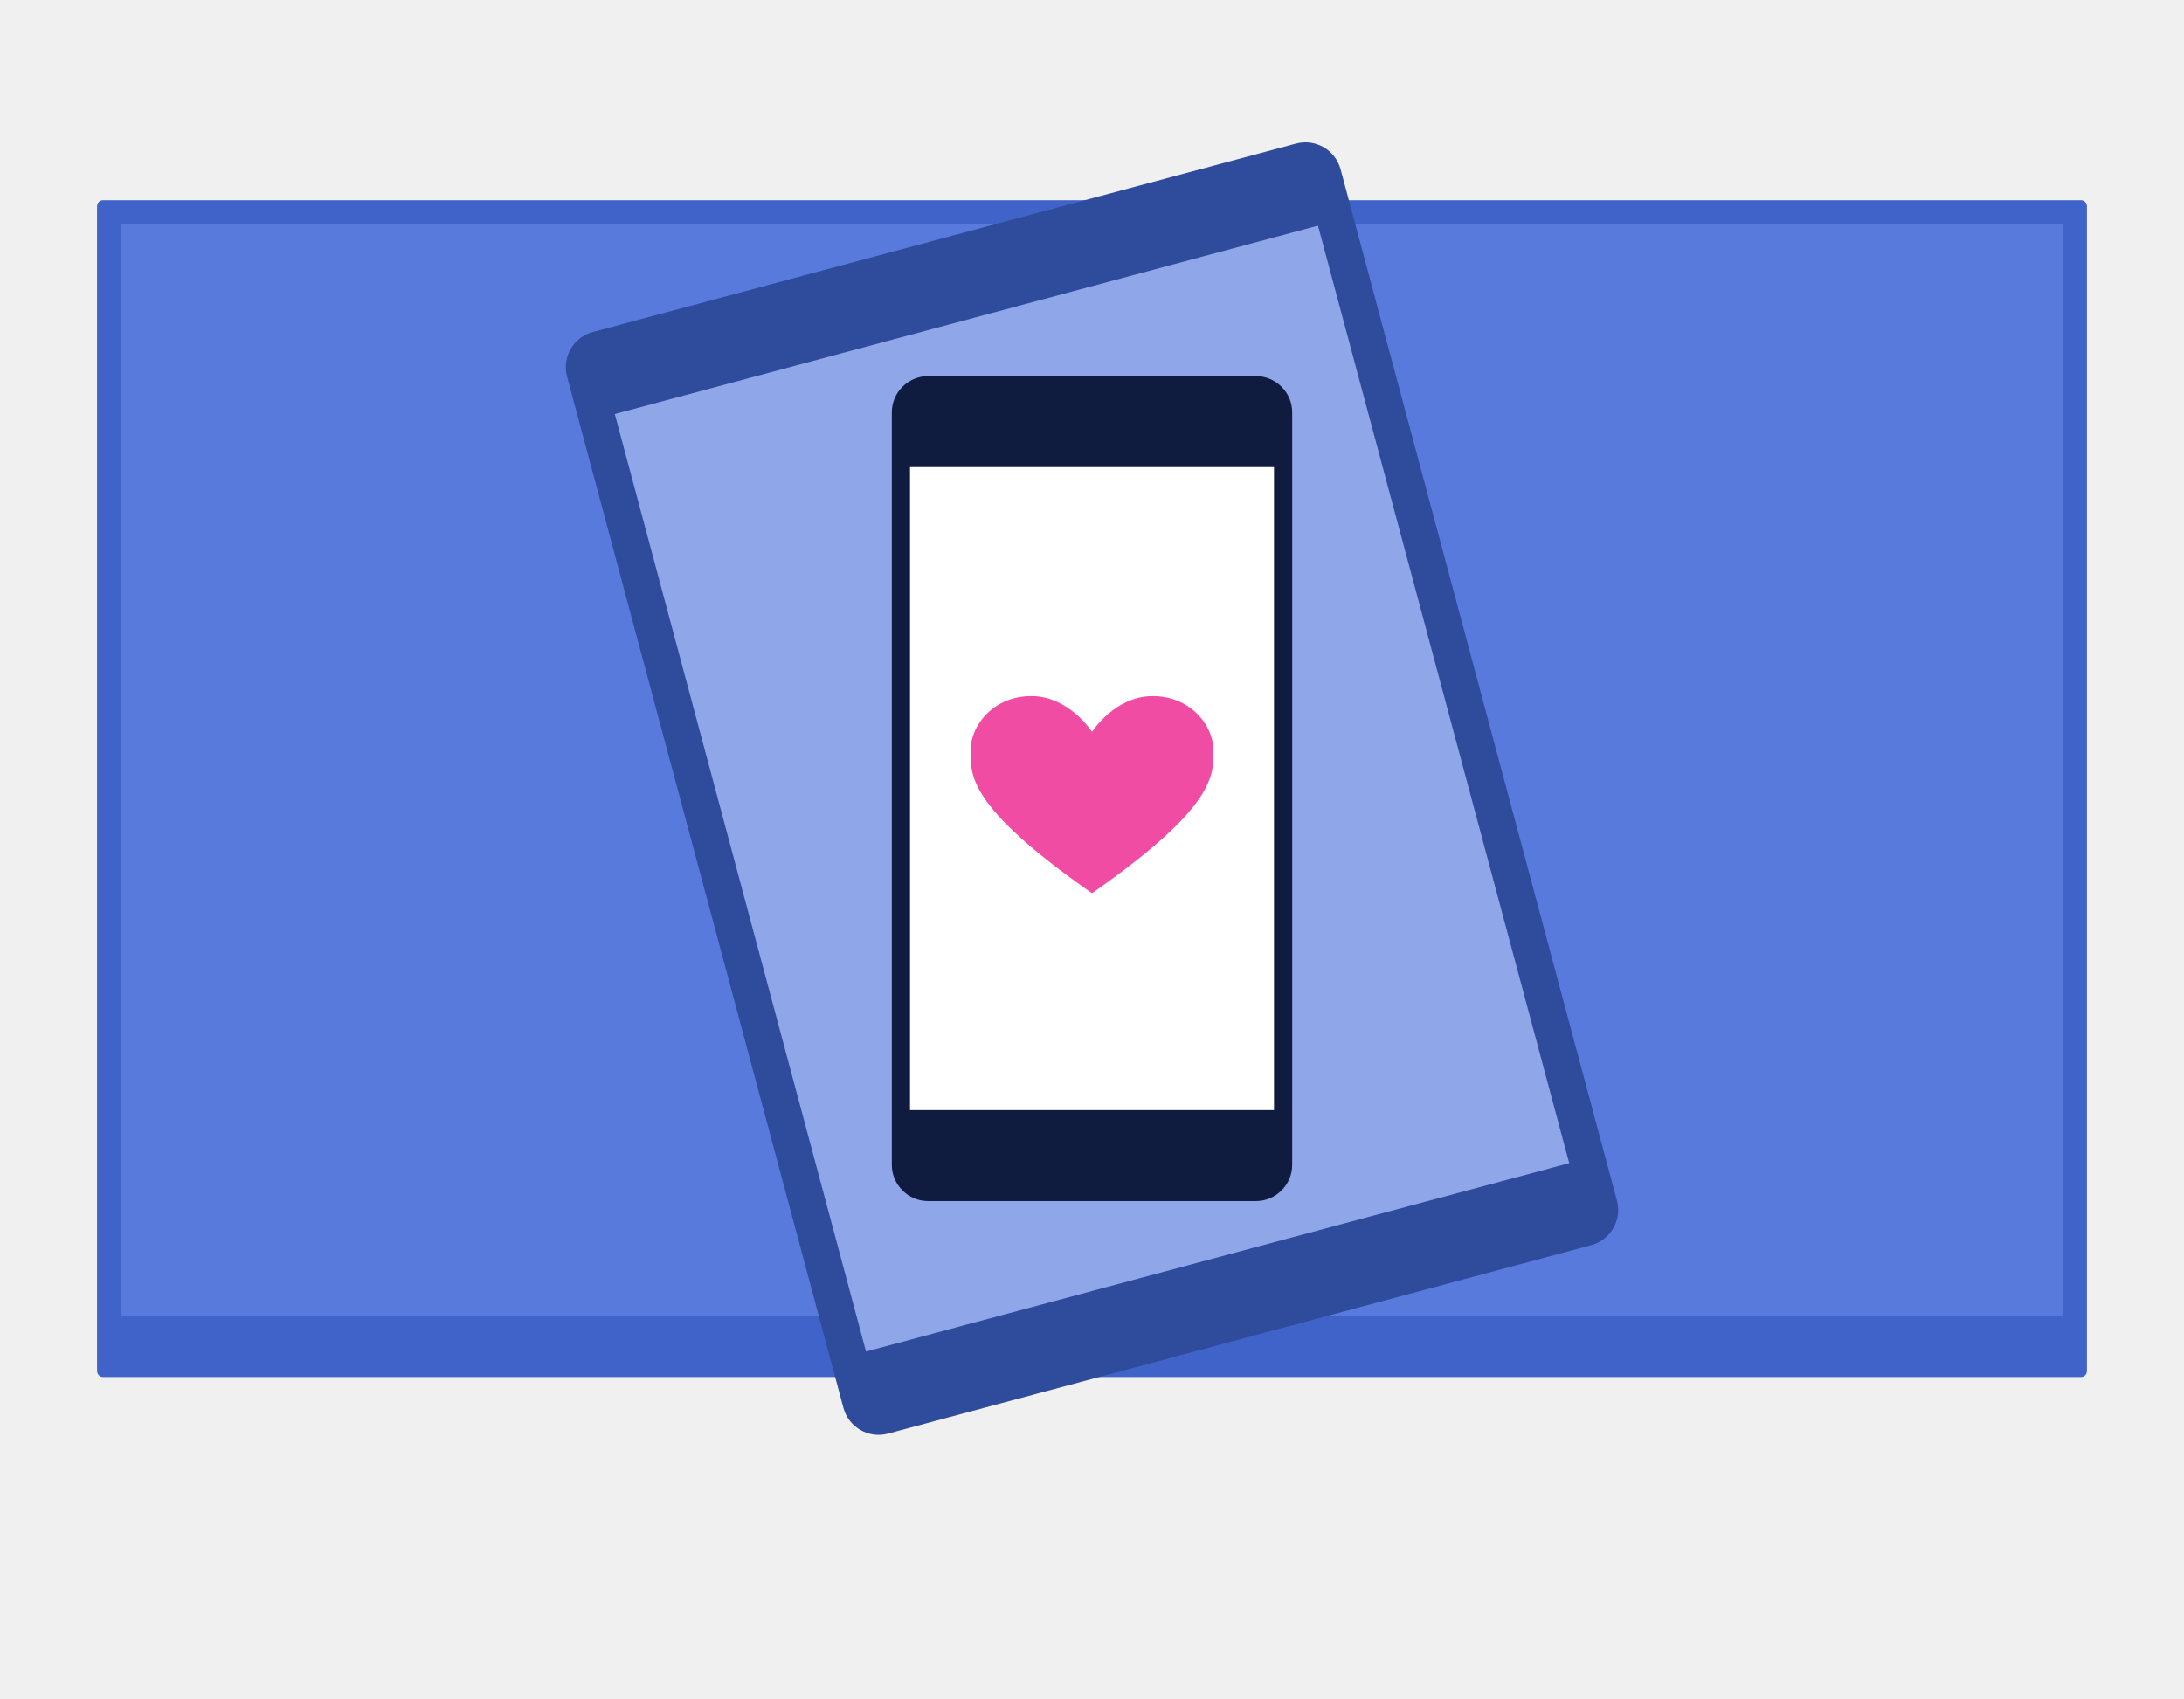
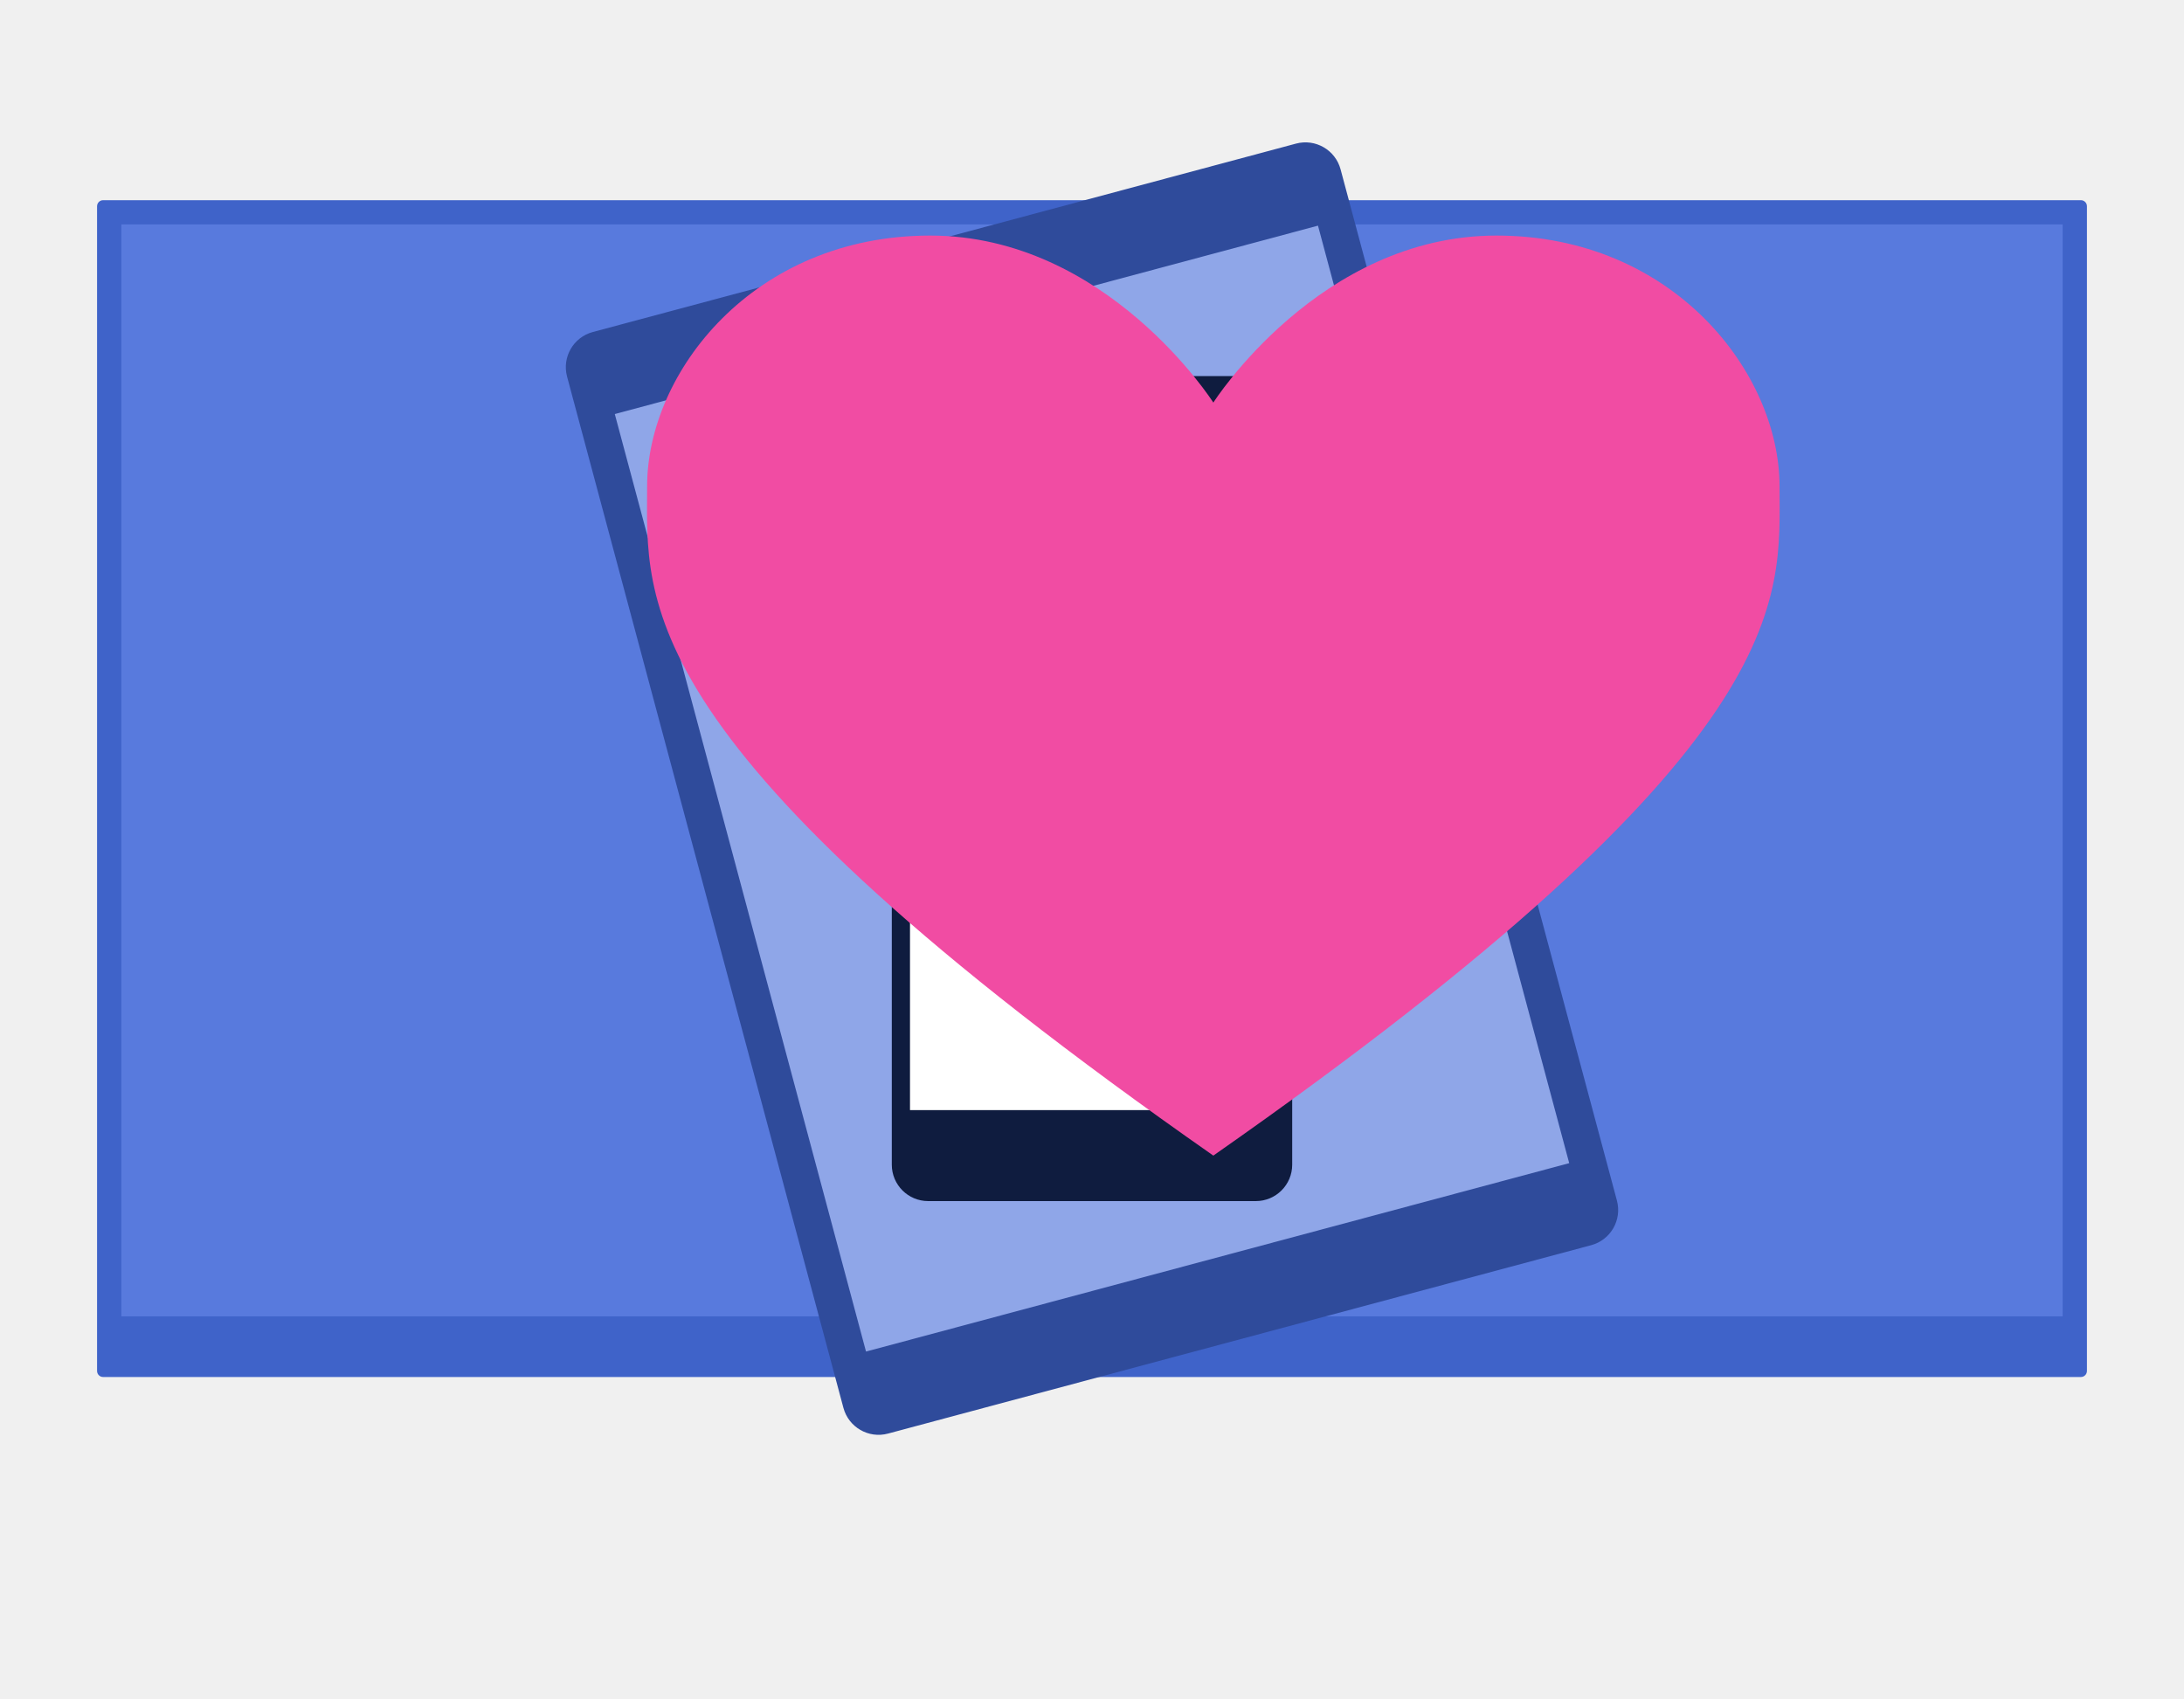
- <svg xmlns="http://www.w3.org/2000/svg" viewBox="-20 30 360 280" width="360" height="280">
+ <svg xmlns="http://www.w3.org/2000/svg" xmlns:xlink="http://www.w3.org/1999/xlink" viewBox="-20 30 360 280" width="360" height="280">
  <defs>
    <style>
      .u-hidden{visibility:hidden}.u-fillDark{fill:#0F1C3F}.u-fillDark25{fill:#3f63c9}.u-fillDark50{fill:#2f4b9b}.u-fillMid{fill:#DBE5EA}.u-fillLight{fill:#fff}.u-fillLight25{fill:#587add}.u-fillLight50{fill:#8fa6e8}.u-strokeMid{fill:none;stroke:#DBE5EA}
    </style>
    <mask id="screenMask">
      <rect id="screenMaskMain" class="u-fillLight" x="130" y="107" width="60" height="106" rx="0" transform="rotate(0)" />
      <polygon id="screenMaskPointer" class="u-fillLight" points="160 160 160 160 160 160" />
    </mask>
  </defs>
  <g class="js-hide">
    <rect class="u-fillDark25" x="-4" y="63" width="328" height="194" rx="1" />
    <rect class="u-fillLight25" x="0" y="67" width="320" height="180" />
    <g transform="rotate(-15 160 160)">
      <rect class="u-fillDark50" x="94" y="66" width="132" height="188" rx="6" />
      <rect class="u-fillLight50" x="100" y="80" width="120" height="160" />
    </g>
  </g>
  <g id="keyboard" class="u-hidden js-scaleIn">
    <polygon class="u-fillMid" points="67 216 253 216 283 256 37 256" />
    <rect class="u-fillDark" x="37" y="256" width="246" height="4" />
    <polygon class="u-fillLight" points="128 241 192 241 198 256 198 258 122 258 122 256" />
  </g>
  <path id="headphones" class="u-hidden u-fillDark js-scaleIn" d="M248,138.94a88,88,0,1,0-176,0V205a16,16,0,0,0,16,16h8a8,8,0,0,0,8-8V173a8,8,0,0,0-8-8H88V138.94a72,72,0,1,1,144,0V165h-8a8,8,0,0,0-8,8v40a8,8,0,0,0,8,8h8a16,16,0,0,0,16-16V138.94Z" />
  <path id="watchband" class="u-hidden u-fillMid js-scaleIn" d="M188,148H178V130l-3.4-18.72a4,4,0,0,0-3.94-3.28H149.34a4,4,0,0,0-3.94,3.28L142,130v60l3.4,18.72a4,4,0,0,0,3.94,3.28h21.32a4,4,0,0,0,3.94-3.28L178,190V157h10a2,2,0,0,0,2-2v-5A2,2,0,0,0,188,148Z" />
  <rect id="bezel" class="u-fillDark" x="127" y="92" width="66" height="136" rx="6" transform="rotate(0)" />
-   <g id="screen" mask="url(#screenMask)">
+   <g id="screen" class="u-hidden js-show" mask="url(#screenMask)">
    <rect class="u-fillLight" width="100%" height="100%" />
    <svg id="screenContent" x="130" y="107" width="60" height="106">
      <svg class="js-carouselItem u-hidden" viewBox="-10 -10 60 96" x="0">
        <path d="M40,15.61A42.17,42.17,0,0,0,36.58,0H3.42A42.17,42.17,0,0,0,0,15.61C0,27.28,7.5,39,20,39S40,27.28,40,15.61Z" fill="#fff" stroke="#7cbada" stroke-width="3" />
        <path d="M4.84,19.43C6.18,27.36,11.63,34.5,20,34.5s13.82-7.14,15.16-15.07H4.84Z" fill="#a5375c" />
        <g fill="#7cbada">
          <rect x="17" y="39" width="6" height="37" />
          <path d="M38.5,73.89h0A2.11,2.11,0,0,1,36.39,76H3.61A2.11,2.11,0,0,1,1.5,73.89h0a2.11,2.11,0,0,1,1.88-2.1L20,70l16.62,1.8A2.11,2.11,0,0,1,38.5,73.89Z" />
        </g>
      </svg>
      <svg class="js-carouselItem u-hidden" viewBox="-20 -20 300 270" x="0">
        <polygon points="177.24 191.13 169.99 195.41 136.26 138.28 140.43 137.04 143.51 134 177.24 191.13" fill="#c5ced3" />
        <g fill="#767c7f" stroke="#63676a">
          <path d="M208.1,223.45c-8.4,5-19.73,1.39-25.25-8l-8.79-14.88,5.89-3.48L188.73,212c3.61,6.11,10.73,8.6,15.88,5.56S211,207.08,207.43,201a3.42,3.42,0,1,1,5.89-3.48C218.84,206.85,216.5,218.49,208.1,223.45Z" />
          <path d="M77.13,24.8l0.82-.25a24.68,24.68,0,0,1,3.51-.87l-1.92-3.25a4.33,4.33,0,1,0-7.46,4.4L74,28.13a21.07,21.07,0,0,1,2.67-2.85Z" />
        </g>
        <g fill="#35c98d">
          <path d="M205.24,85.17C192,68.21,177.32,54.69,161.55,45a122.54,122.54,0,0,0-40-16,106.7,106.7,0,0,0-29.05-1.91A75.59,75.59,0,0,0,83,28.36l57.22,101.75C144.55,124.24,166.39,97,205.24,85.17Z" />
          <path d="M50.7,109c0.23,18.69,4.31,38.35,12.12,58.45,5.54-4.91,31.84-26.63,71.28-33.71L76.88,32C73.5,35.74,64.06,47.34,57.54,66A125.06,125.06,0,0,0,50.7,109Z" />
          <path d="M7.43,189.08s17.12-15.25,49.15-18.32c-8-20.49-12.14-40.56-12.36-59.65a127.75,127.75,0,0,1,7-44A107.53,107.53,0,0,1,69.19,34.52C-18.5,91.58,7.43,189.08,7.43,189.08Z" />
          <path d="M88.37,23a103.24,103.24,0,0,1,37.33,1,125.22,125.22,0,0,1,40.94,16.35c16.1,9.9,31.09,23.68,44.56,41,4.08-5.42,21.5-27.14,45-36.48C256.15,44.85,179.54-29.36,88.37,23Z" />
        </g>
      </svg>
      <svg class="js-carouselItem u-hidden" viewBox="0 -40 158 400" x="0">
        <g fill="#c5ced3">
          <path d="M79.23,140.91c22.2,0,43.95-5.56,62-15.74-0.23-3.37-.59-6.64-1.12-9.79C129.12,49.44,96.5,14.2,83.28,2.3A8.37,8.37,0,0,0,72,2.43c-12.85,12-44,46.93-54.26,112.67-0.49,3.15-.83,6.44-1,9.82C35,135.39,56.55,140.91,79.23,140.91Z" />
          <path d="M157.32,269.87l-4-41.4a4.72,4.72,0,0,0-2-3.43l-22.43-15.51c6.91-24.34,13-53.07,12.66-77.66-18.51,9.85-39.84,15-62.32,15a132.41,132.41,0,0,1-62.79-15.29C16.18,156,22,184.54,28.63,208.87l-22.54,16A4.3,4.3,0,0,0,4.29,228L0.67,270.47a4.3,4.3,0,0,0,6.66,4l34.75-22.92c1,2.77,1.87,5.16,2.59,7.07A8.37,8.37,0,0,0,52.59,264l52.21-.5a8.36,8.36,0,0,0,7.71-5.31c0.69-1.77,1.53-4,2.49-6.49l35.07,22.57A4.72,4.72,0,0,0,157.32,269.87Z" />
        </g>
        <path d="M79.08,319.83c34.23-19,31.72-50.91,31.72-50.91-20,35.48-31.72,35.91-31.72,35.91H78.92s-11.69-.43-31.72-35.91c0,0-2.5,31.91,31.72,50.91h0.17Z" fill="#f26941" />
        <circle cx="79" cy="79" r="28" fill="#456bd9" />
      </svg>
      <svg class="js-carouselItem u-hidden" viewBox="0 -10 110 120" x="0">
        <path d="M40,78.44h0c0-4.54-7.52-8.33-12.62-9a7.56,7.56,0,0,1-.84-3.07H26.43c2-1.84,3.46-4.91,4.29-8.62A8.86,8.86,0,0,0,22.56,47c-4.81-.27-9.46,3.72-9.26,9.77,0.13,4,1.53,7.53,3.84,9.59,0,0,.38,2.86-0.53,3.14C11.63,70.38,5,74.06,5,78.44H5c0,5-.54,7.88,3.08,7.53H35.63C40.57,86,40,83.46,40,78.44Z" fill="#f26941" />
        <path d="M105,78.44c0-4.55-7.52-8.33-12.62-9a7.51,7.51,0,0,1-.8-2.75c2.41-2,3.73-5.69,4.1-10.16A8.82,8.82,0,0,0,86.12,47c-4.8.41-8.87,5-7.85,11a14.11,14.11,0,0,0,4.3,8.36h0s0,2.86-.95,3.15c-5,.87-11.58,4.55-11.58,8.93,0,5-.54,7.88,3.08,7.53h27.52C105.57,86,105,83.46,105,78.44Z" fill="#35c98d" />
        <path d="M72.48,86.44c0-4.55-7.52-8.33-12.62-9a7.51,7.51,0,0,1-.8-2.75c2.41-2,3.73-5.69,4.1-10.16A8.82,8.82,0,0,0,53.62,55c-4.8.41-8.87,5-7.85,11a14.11,14.11,0,0,0,4.3,8.36h0s0,2.86-.95,3.15c-5,.87-11.58,4.55-11.58,8.93,0,5-.54,7.88,3.08,7.53H68.13C73.07,94,72.48,91.46,72.48,86.44Z" fill="#456bd9" />
        <path d="M81,21C81,10.51,72.12,2,55,2S29,10.51,29,21c0,6.52,3.43,12.27,10.14,15.69-0.76,2.26-2.34,6-5.05,8.06,0,0,6.07,1.36,11.46-5.78a38.35,38.35,0,0,0,5.75.87L55,49.76l3.7-9.92A38.35,38.35,0,0,0,64.45,39c5.39,7.14,11.46,5.78,11.46,5.78-2.71-2.08-4.3-5.8-5.05-8.06C77.57,33.27,81,27.52,81,21Z" fill="#B0D6E9" />
      </svg>
      <svg class="js-carouselItem u-hidden" viewBox="-50 -30 190 160" x="0">
        <rect x="0" y="20" width="30" height="80" fill="#F26941" rx="4" />
        <rect x="35" y="0" width="30" height="100" fill="#35C98D" rx="4" />
        <rect x="70" y="40" width="30" height="60" fill="#456BD9" rx="4" />
        <polyline points="-10 -5 -10 110 105 110" fill="none" stroke="#DBE5EA" stroke-width="10" stroke-linecap="round" />
      </svg>
      <svg class="js-carouselItem u-hidden" viewBox="-10 -10 120 120" x="0">
        <g fill="none" stroke="#0F1C3F">
          <circle cx="50" cy="50" r="48" />
          <circle cx="50" cy="50" r="38" />
          <circle cx="50" cy="50" r="28" />
        </g>
        <circle cx="50" cy="50" r="18" fill="#E2C733" />
        <circle cx="16" cy="16" r="5" fill="#F26941" />
        <circle cx="77" cy="23" r="5" fill="#456BD9" />
        <circle cx="31" cy="69" r="5" fill="#F14CA3" />
      </svg>
      <svg class="js-carouselItem u-hidden" viewBox="-10 -20 103 115" x="0">
        <polygon points="35,70 59,10 83,70" fill="#249579" />
        <polygon points="0,70 30,0 60,70" fill="#35C98D" />
        <g id="limbs" stroke="#DBE5EA" stroke-width="3">
          <line x1="30" y1="30" x2="30" y2="70" />
          <line x1="30" y1="45" x2="40" y2="37" />
          <line x1="21" y1="44" x2="30" y2="50" />
          <line x1="30" y1="55" x2="40" y2="47" />
        </g>
      </svg>
      <svg class="js-carouselItem js-hide" viewBox="0 0 60 60" x="0">
        <path d="M30,47.25C50.77,32.73,50,27.62,50,23.61s-3.75-8.86-10-8.86-10,5.9-10,5.9-3.75-5.9-10-5.9-10,4.84-10,8.86S9.23,32.73,30,47.25Z" fill="#f14ca3" />
      </svg>
    </svg>
  </g>
+   <g class="js-remove">
+     <use xlink:href="#screenMaskMain" />
+     <use xlink:href="#screenContent" />
+   </g>
  <g id="remote" class="u-hidden js-scaleIn">
    <rect class="u-fillDark" x="236" y="216" width="36" height="88" rx="4" />
    <circle class="u-strokeMid" stroke-width="4" cx="254" cy="242" r="9" />
    <circle class="u-fillMid" cx="245" cy="264" r="3" />
    <circle class="u-fillMid" cx="254" cy="264" r="3" />
    <circle class="u-fillMid" cx="263" cy="264" r="3" />
  </g>
</svg>
